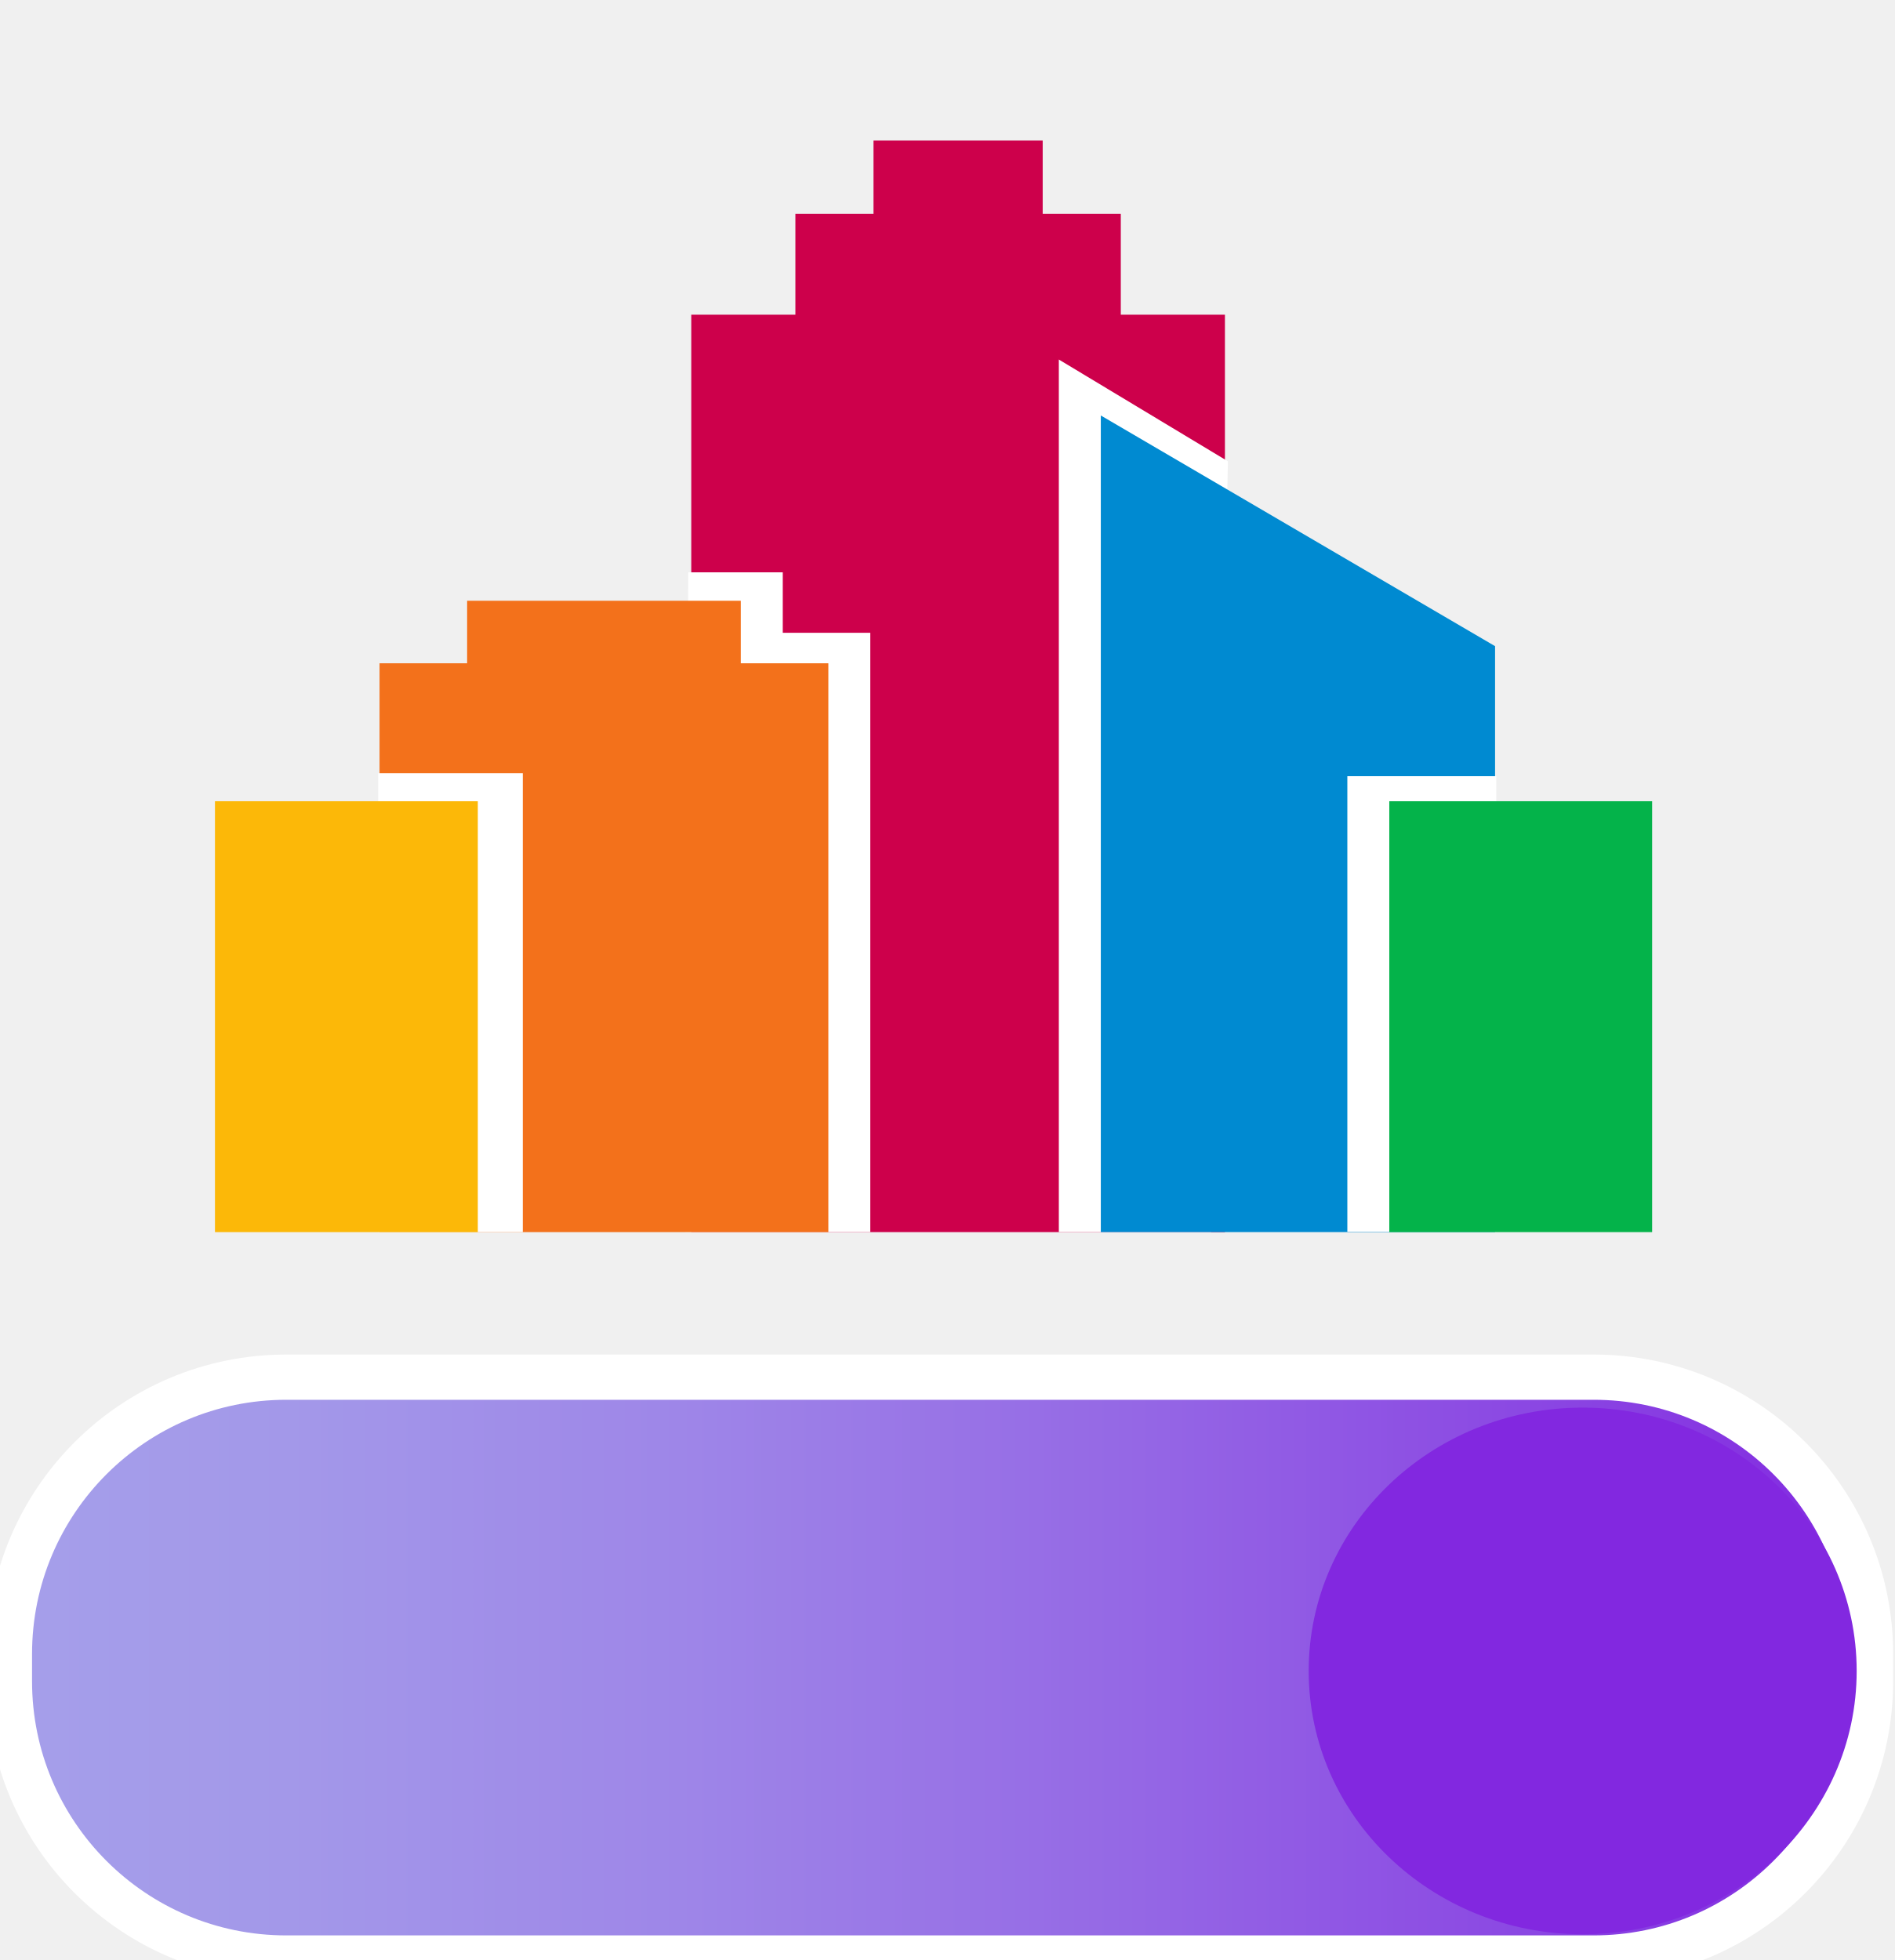
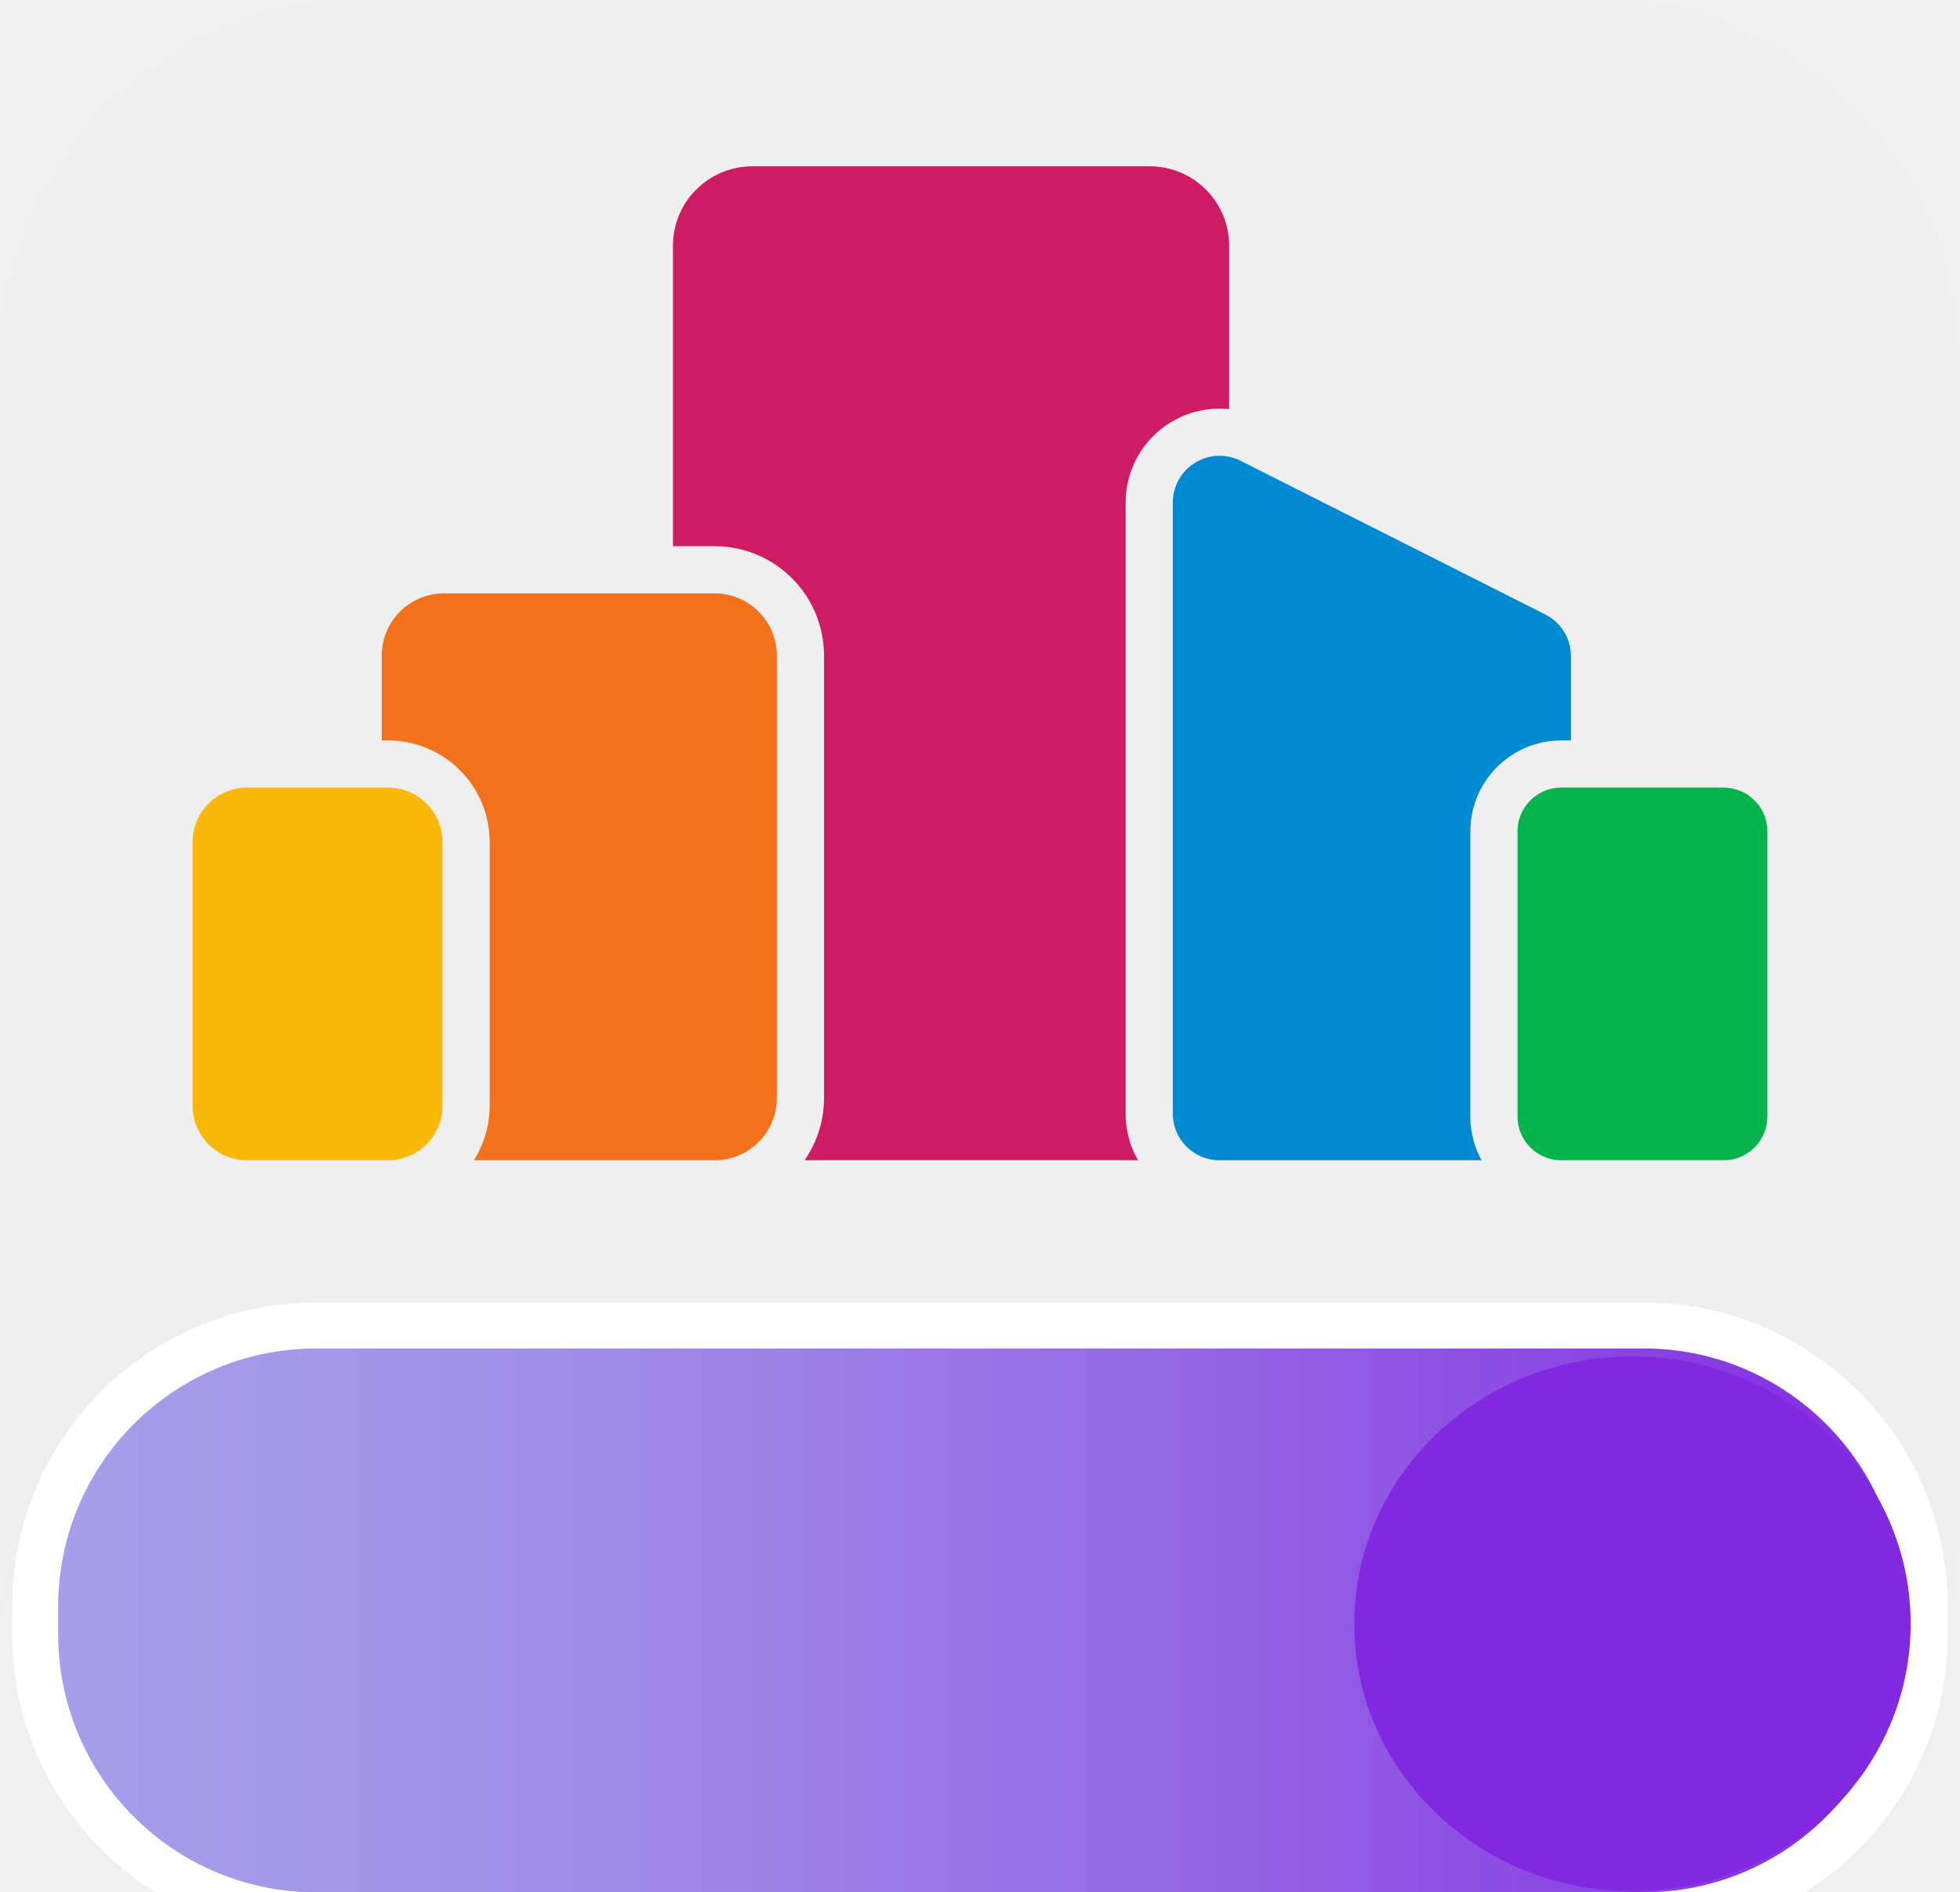
- <svg xmlns="http://www.w3.org/2000/svg" viewBox="176 79 448.5 463.998" height="463.998" width="448.5">
+ <svg xmlns="http://www.w3.org/2000/svg" id="simbolo" viewBox="163.29 86 457 441" width="457" height="441">
  <defs>
    <style>
- 			.cls-1{
- 				fill:#8228e0;
- 			}
- 			.cls-2{
- 				fill:#efefef;
- 			}
- 			.cls-3{
- 				stroke:#fff;
- 				stroke-miterlimit:10;
- 				stroke-width:10.71px;
- 				fill:url(#linear-gradient);
- 			}
- 			.cls-4{
- 				fill:#cd004b;
- 			}
- 			.cls-5{
- 				fill:#fff;
- 			}
- 			.cls-6{
- 				fill:#f3711b;
- 			}
- 			.cls-7{
- 				fill:#fcb808;
- 			}
- 			.cls-8{
- 				fill:#008ad1;
- 			}
- 			.cls-9{
- 				fill:#04b34a;
- 			}
+ 			.cls-1{fill:#efefef;}.cls-2{fill:#ce1b64;}.cls-3{fill:none;}.cls-3,.cls-4,.cls-6,.cls-7{stroke:#efefef;stroke-width:11px;}.cls-3,.cls-4,.cls-6,.cls-7,.cls-9{stroke-miterlimit:10;}.cls-4{fill:#008ad1;}.cls-5{fill:#f3711b;}.cls-6{fill:#fcb808;}.cls-7{fill:#04b34a;}.cls-8{fill:#8228e0;}.cls-9{stroke:#fff;stroke-width:10.71px;fill:url(#linear-gradient);}
		</style>
-     <linearGradient id="linear-gradient" x1="178.23" y1="473.77" x2="618.8" y2="473.77" gradientUnits="userSpaceOnUse">
+     <linearGradient id="linear-gradient" x1="171.5" y1="463.77" x2="612.07" y2="463.77" gradientUnits="userSpaceOnUse">
      <stop offset="0" stop-color="#a59fea" />
      <stop offset="0.15" stop-color="#a398e9" />
      <stop offset="0.36" stop-color="#9e86e8" />
      <stop offset="0.6" stop-color="#9568e5" />
      <stop offset="0.88" stop-color="#883ee2" />
      <stop offset="1" stop-color="#8228e0" />
    </linearGradient>
  </defs>
-   <g>
-     <rect class="cls-3" x="178.23" y="405.02" width="440.57" height="137.51" rx="65.54" ry="65.54" />
-     <ellipse class="cls-1" cx="550.66" cy="474.57" rx="64.86" ry="62.34" />
-     <polygon class="cls-4" points="441.32 153.5 441.32 129.63 422.83 129.63 422.83 112.28 382.78 112.28 382.78 129.63 364.29 129.63 364.29 153.5 339.64 153.5 339.64 370.68 465.97 370.68 465.97 153.5 441.32 153.5" />
-     <polyline class="cls-5" points="338.24 370.68 382.02 370.68 382.02 228.8 361.3 228.8 361.3 214.49 338.93 214.49" />
-     <polygon class="cls-6" points="351.36 236.02 351.36 221.22 286.58 221.22 286.58 236.02 265.85 236.02 265.85 370.68 372.09 370.68 372.09 236.02 351.36 236.02" />
-     <rect class="cls-5" x="265.52" y="262.04" width="34.24" height="108.64" />
-     <rect class="cls-7" x="226.89" y="268.68" width="62.22" height="102" />
-     <polyline class="cls-5" points="462.68 370.68 426.65 370.68 426.65 164.11 466.68 188.21" />
-     <polygon class="cls-8" points="529.92 370.68 436.59 370.68 436.59 177.36 529.92 231.97 529.92 370.68" />
-     <rect class="cls-5" x="494.95" y="262.75" width="35.26" height="107.86" />
-     <rect class="cls-9" x="504.88" y="268.68" width="62.22" height="102" />
-   </g>
+   <rect class="cls-1" x="163.29" y="86" width="457" height="441" rx="84.55" ry="84.55" />
+   <rect class="cls-2" x="314.7" y="119.28" width="140.68" height="242.72" rx="24" ry="24" />
+   <rect class="cls-3" x="314.7" y="119.28" width="140.68" height="242.72" rx="24" ry="24" />
+   <path class="cls-4" d="M518.73,362H447.65a16.41,16.41,0,0,1-16.41-16.41V203.14A16.41,16.41,0,0,1,455,188.5l71.08,35.85a16.41,16.41,0,0,1,9,14.65v106.6A16.41,16.41,0,0,1,518.73,362Z" />
+   <rect class="cls-5" x="246.8" y="218.84" width="103.12" height="143.16" rx="20" ry="20" />
+   <rect class="cls-3" x="246.8" y="218.84" width="103.12" height="143.16" rx="20" ry="20" />
+   <rect class="cls-6" x="202.7" y="264.12" width="69.26" height="97.88" rx="18.19" ry="18.19" />
+   <rect class="cls-7" x="511.62" y="264.12" width="69.26" height="97.88" rx="15.72" ry="15.72" />
+   <rect class="cls-9" x="171.5" y="395.02" width="440.57" height="137.51" rx="65.54" ry="65.54" />
+   <ellipse class="cls-8" cx="543.93" cy="464.57" rx="64.86" ry="62.34" />
</svg>
